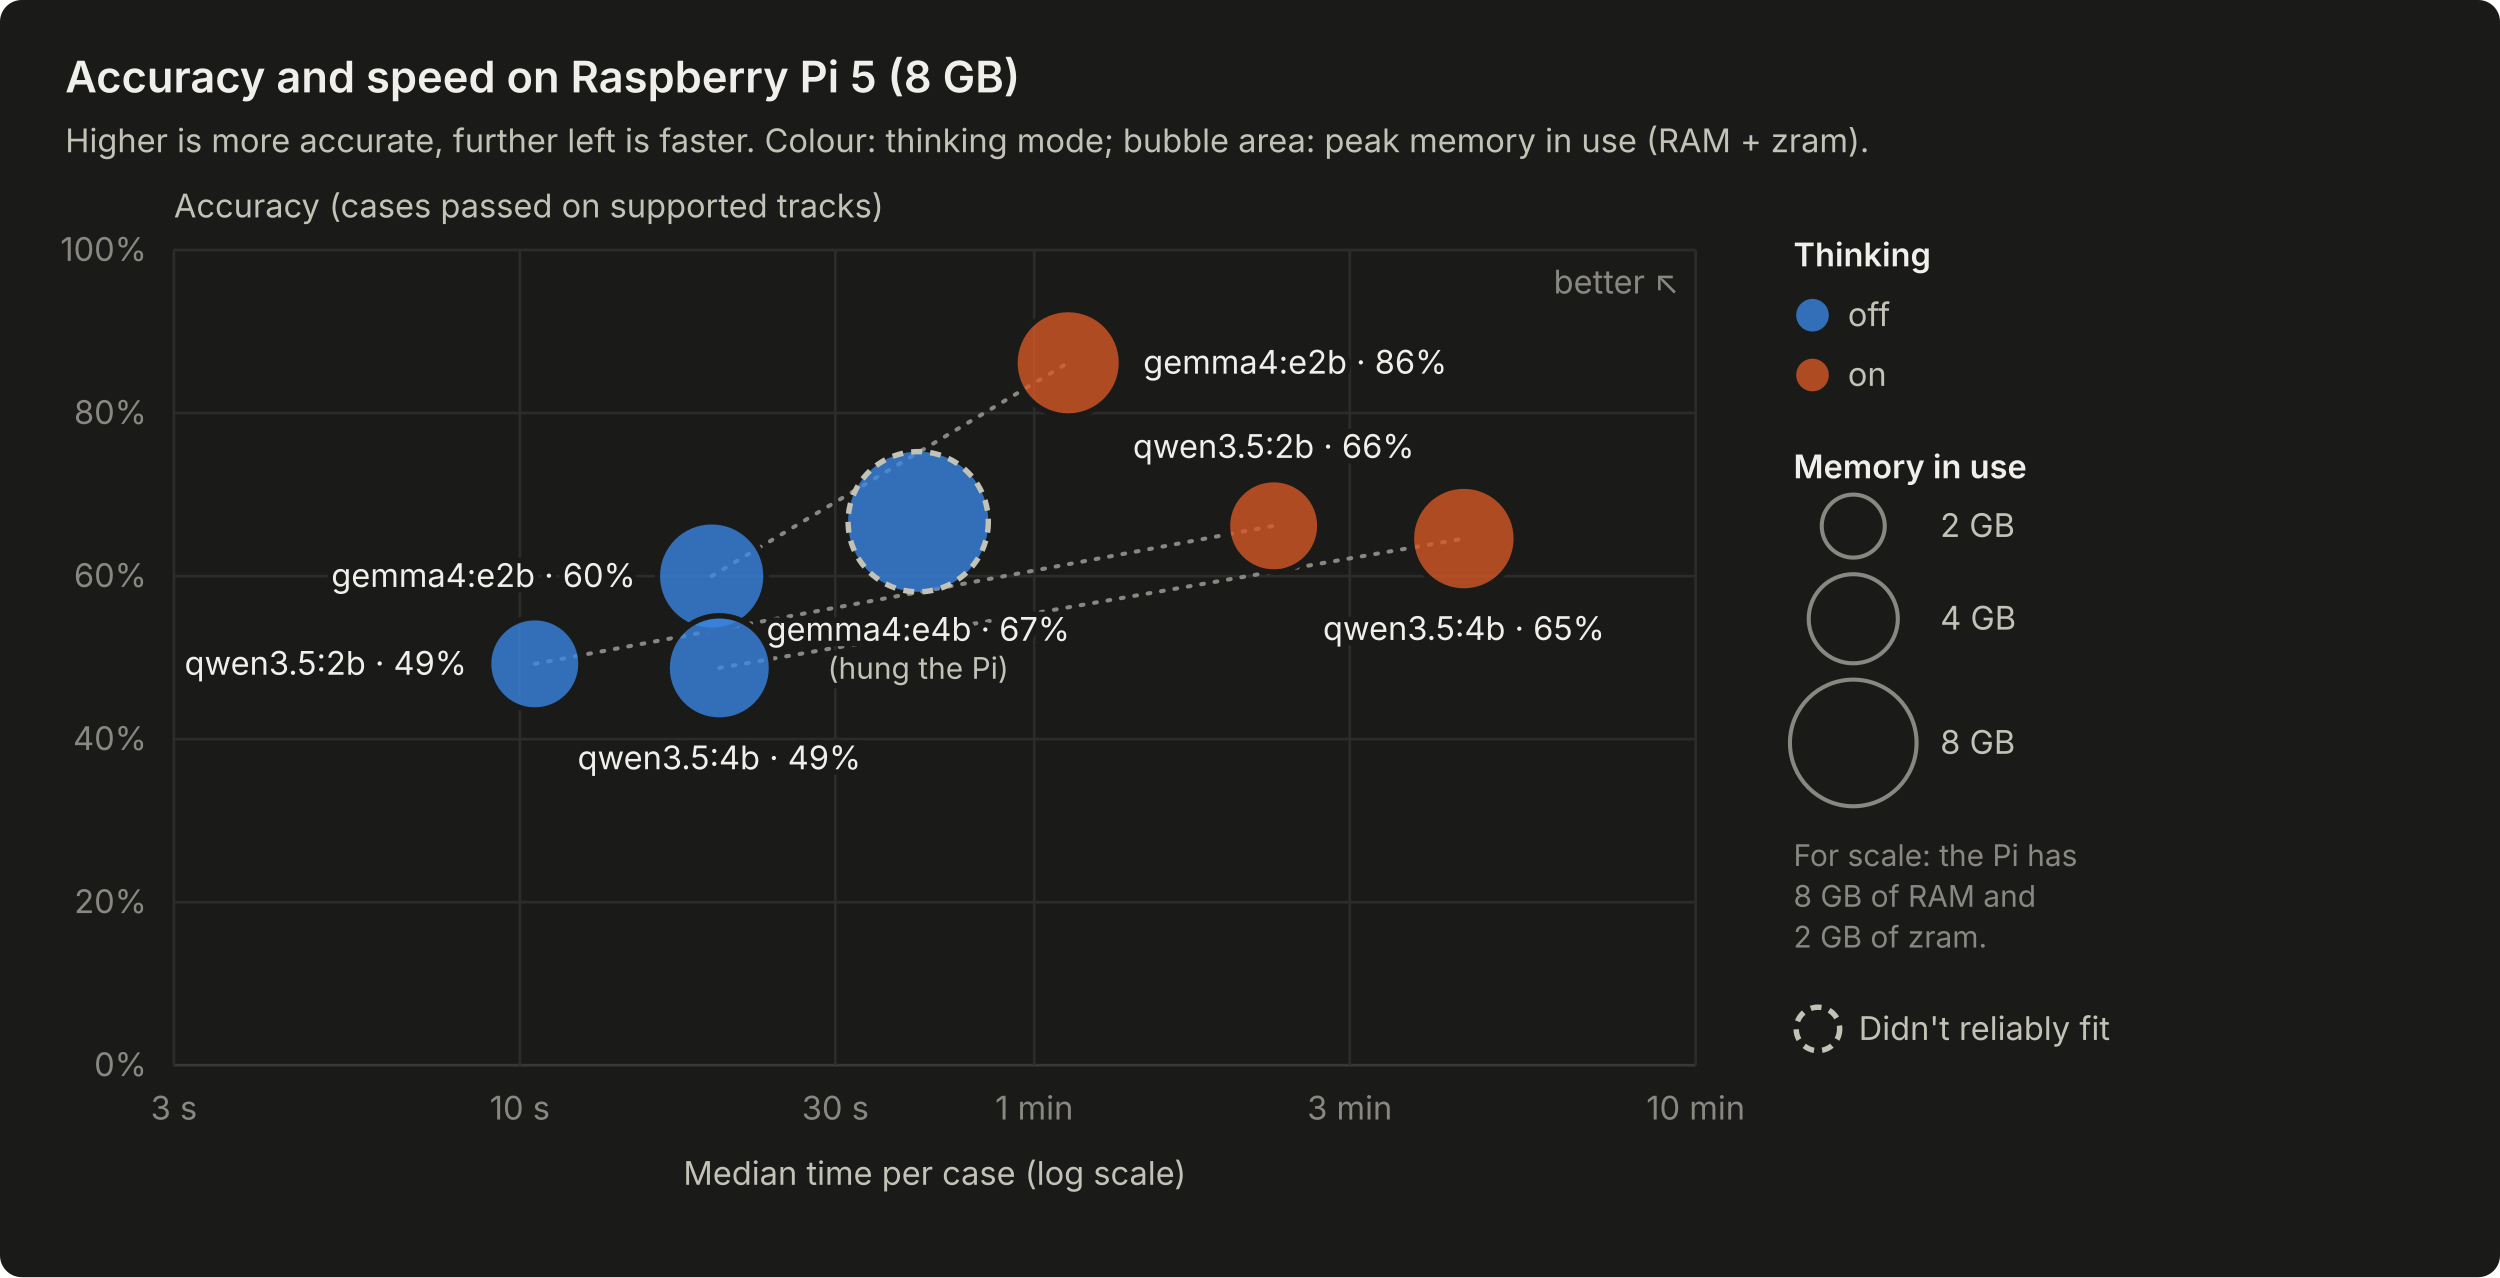
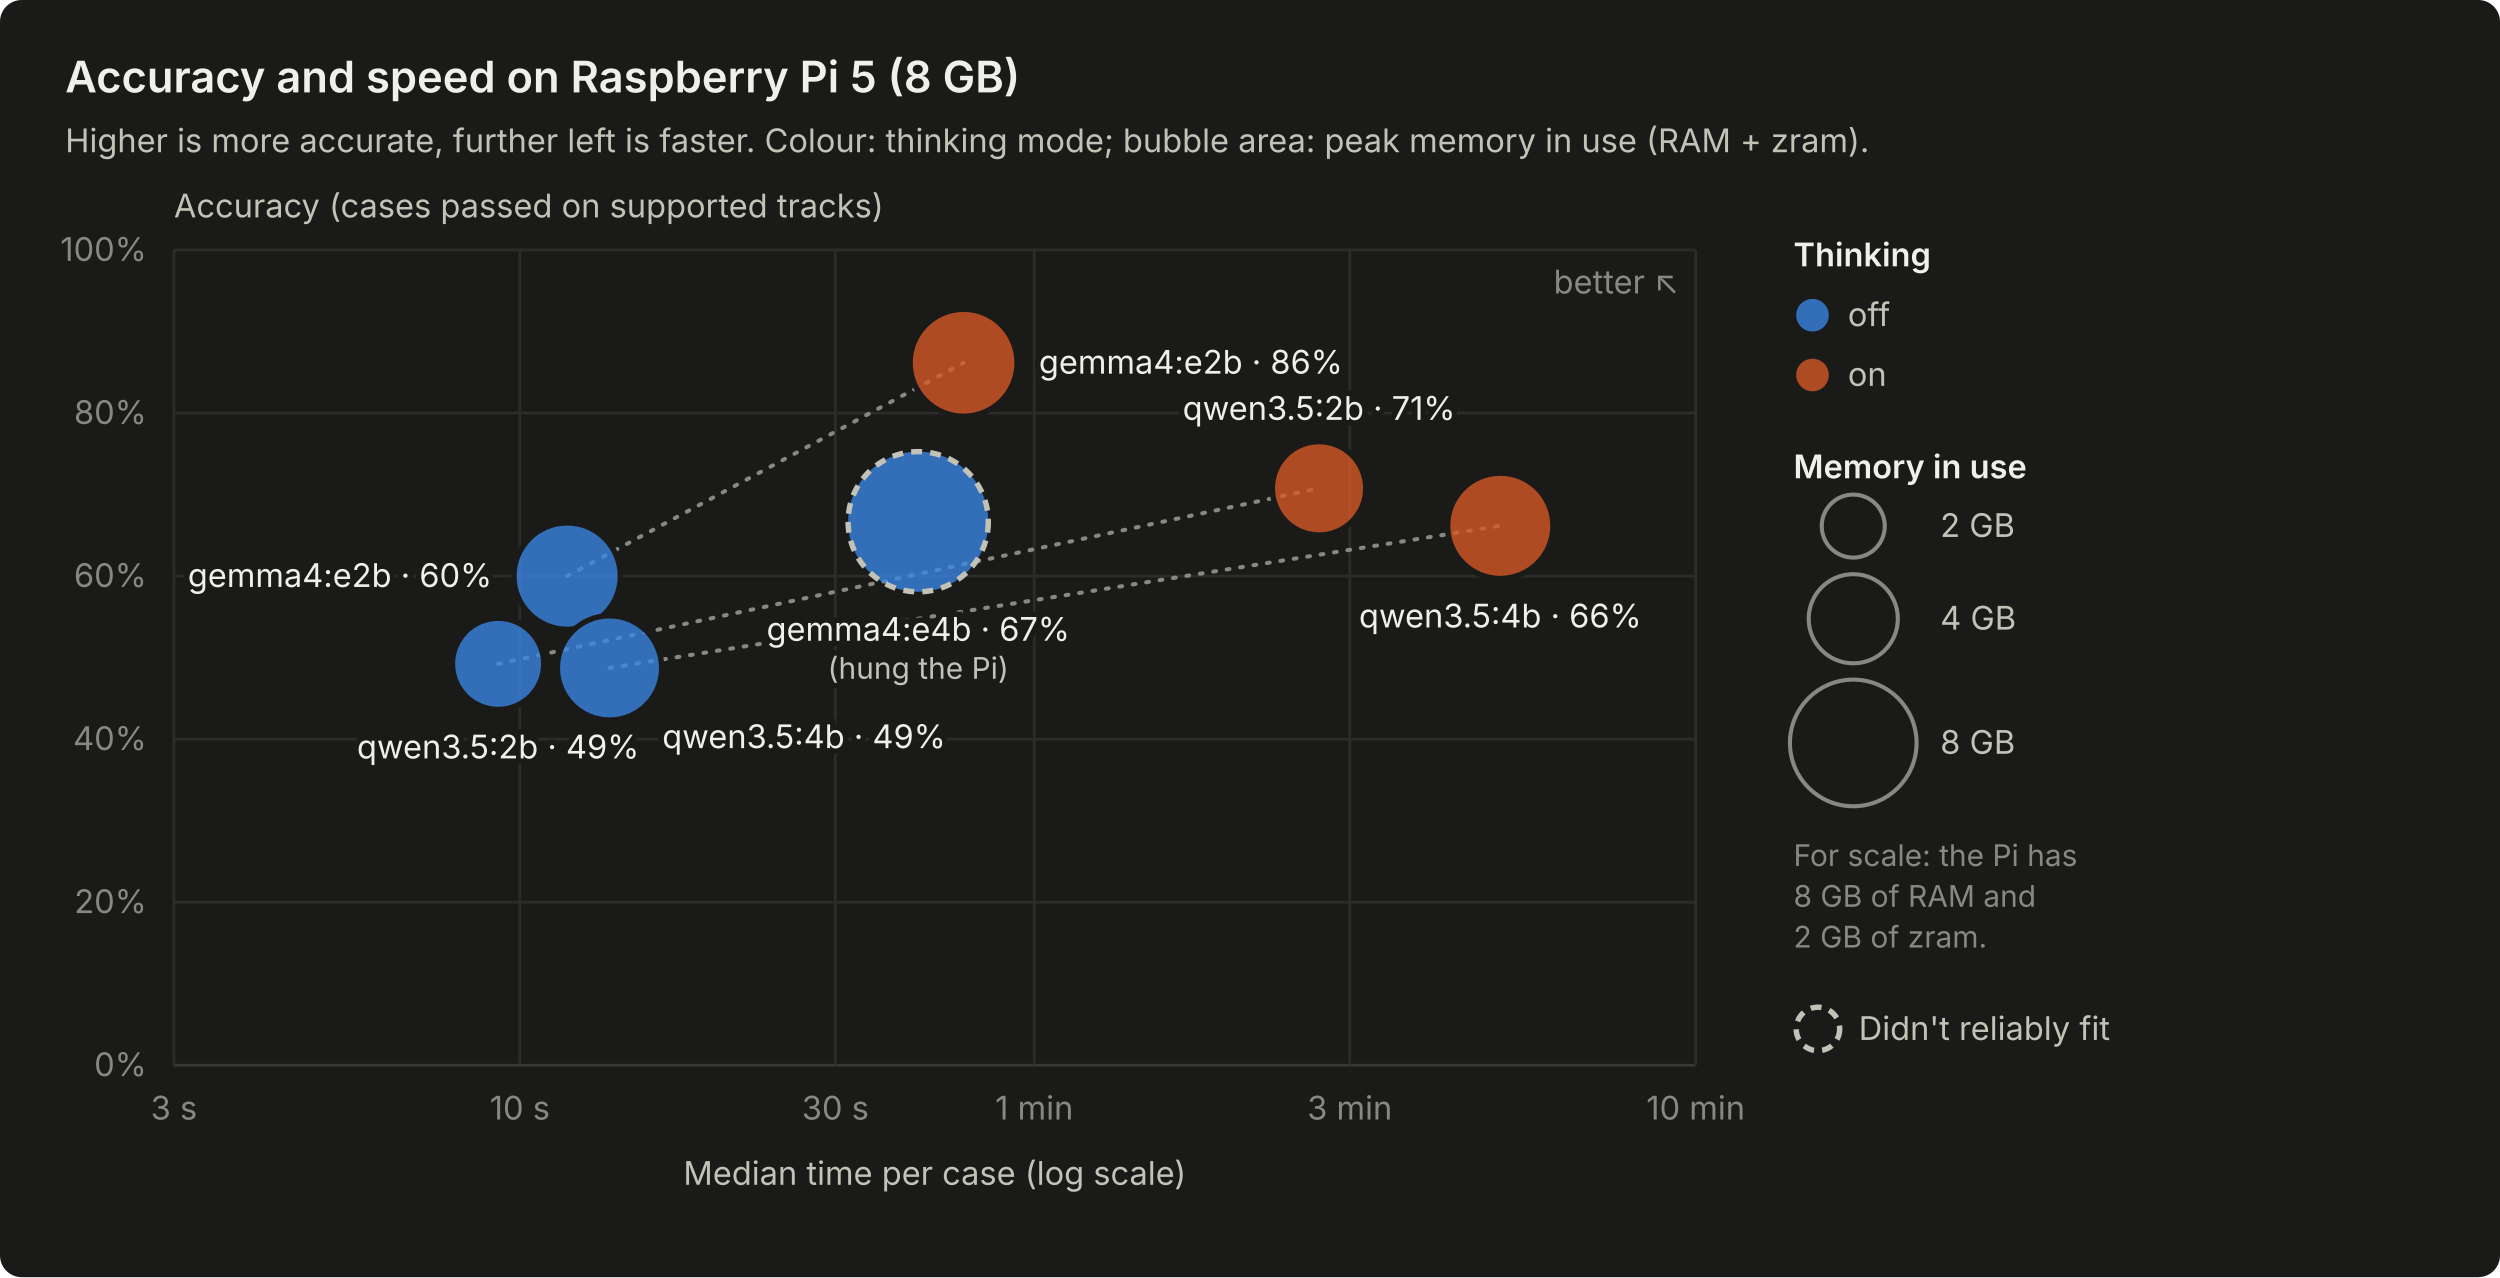
<svg xmlns="http://www.w3.org/2000/svg" width="920" height="470" viewBox="0 0 920 470" role="img" aria-label="Accuracy and speed on Raspberry Pi 5 (8 GB)">
  <rect width="920" height="470" rx="8" fill="#1a1a19" />
  <text x="24.0" y="34.0" font-size="16" font-weight="600" text-anchor="start" fill="#f0efec" font-family="system-ui, -apple-system, Segoe UI, sans-serif">Accuracy and speed on Raspberry Pi 5 (8 GB)</text>
  <text x="24.0" y="56.0" font-size="12" font-weight="normal" text-anchor="start" fill="#c3c2b7" font-family="system-ui, -apple-system, Segoe UI, sans-serif">Higher is more accurate, further left is faster. Colour: thinking mode; bubble area: peak memory in use (RAM + zram).</text>
  <line x1="64" x2="624" y1="392.0" y2="392.0" stroke="#383835" stroke-width="1" />
  <text x="54.0" y="396.0" font-size="12" font-weight="normal" text-anchor="end" fill="#898781" font-family="system-ui, -apple-system, Segoe UI, sans-serif">0%</text>
  <line x1="64" x2="624" y1="332.0" y2="332.0" stroke="#2c2c2a" stroke-width="1" />
  <text x="54.0" y="336.0" font-size="12" font-weight="normal" text-anchor="end" fill="#898781" font-family="system-ui, -apple-system, Segoe UI, sans-serif">20%</text>
  <line x1="64" x2="624" y1="272.0" y2="272.0" stroke="#2c2c2a" stroke-width="1" />
  <text x="54.0" y="276.0" font-size="12" font-weight="normal" text-anchor="end" fill="#898781" font-family="system-ui, -apple-system, Segoe UI, sans-serif">40%</text>
  <line x1="64" x2="624" y1="212.0" y2="212.0" stroke="#2c2c2a" stroke-width="1" />
  <text x="54.0" y="216.0" font-size="12" font-weight="normal" text-anchor="end" fill="#898781" font-family="system-ui, -apple-system, Segoe UI, sans-serif">60%</text>
  <line x1="64" x2="624" y1="152.0" y2="152.0" stroke="#2c2c2a" stroke-width="1" />
  <text x="54.0" y="156.0" font-size="12" font-weight="normal" text-anchor="end" fill="#898781" font-family="system-ui, -apple-system, Segoe UI, sans-serif">80%</text>
  <line x1="64" x2="624" y1="92.0" y2="92.0" stroke="#2c2c2a" stroke-width="1" />
  <text x="54.0" y="96.0" font-size="12" font-weight="normal" text-anchor="end" fill="#898781" font-family="system-ui, -apple-system, Segoe UI, sans-serif">100%</text>
  <line x1="64.0" x2="64.0" y1="92" y2="392" stroke="#2c2c2a" stroke-width="1" />
  <text x="64.0" y="412.0" font-size="12" font-weight="normal" text-anchor="middle" fill="#898781" font-family="system-ui, -apple-system, Segoe UI, sans-serif">3 s</text>
  <line x1="191.3" x2="191.3" y1="92" y2="392" stroke="#2c2c2a" stroke-width="1" />
  <text x="191.3" y="412.0" font-size="12" font-weight="normal" text-anchor="middle" fill="#898781" font-family="system-ui, -apple-system, Segoe UI, sans-serif">10 s</text>
  <line x1="307.4" x2="307.4" y1="92" y2="392" stroke="#2c2c2a" stroke-width="1" />
  <text x="307.4" y="412.0" font-size="12" font-weight="normal" text-anchor="middle" fill="#898781" font-family="system-ui, -apple-system, Segoe UI, sans-serif">30 s</text>
  <line x1="380.6" x2="380.6" y1="92" y2="392" stroke="#2c2c2a" stroke-width="1" />
  <text x="380.6" y="412.0" font-size="12" font-weight="normal" text-anchor="middle" fill="#898781" font-family="system-ui, -apple-system, Segoe UI, sans-serif">1 min</text>
  <line x1="496.7" x2="496.7" y1="92" y2="392" stroke="#2c2c2a" stroke-width="1" />
  <text x="496.7" y="412.0" font-size="12" font-weight="normal" text-anchor="middle" fill="#898781" font-family="system-ui, -apple-system, Segoe UI, sans-serif">3 min</text>
  <line x1="624.0" x2="624.0" y1="92" y2="392" stroke="#2c2c2a" stroke-width="1" />
  <text x="624.0" y="412.0" font-size="12" font-weight="normal" text-anchor="middle" fill="#898781" font-family="system-ui, -apple-system, Segoe UI, sans-serif">10 min</text>
  <text x="344.0" y="436.0" font-size="12" font-weight="normal" text-anchor="middle" fill="#c3c2b7" font-family="system-ui, -apple-system, Segoe UI, sans-serif">Median time per case (log scale)</text>
  <text x="64.0" y="80.0" font-size="12" font-weight="normal" text-anchor="start" fill="#c3c2b7" font-family="system-ui, -apple-system, Segoe UI, sans-serif">Accuracy (cases passed on supported tracks)</text>
  <text x="618.0" y="108.0" font-size="12" font-weight="normal" text-anchor="end" fill="#898781" font-family="system-ui, -apple-system, Segoe UI, sans-serif">better ↖</text>
-   <line x1="261.9" y1="212.0" x2="393.1" y2="133.5" stroke="#898781" stroke-width="1.5" stroke-dasharray="1 4" stroke-linecap="round" />
-   <line x1="196.8" y1="244.3" x2="468.7" y2="193.5" stroke="#898781" stroke-width="1.5" stroke-dasharray="1 4" stroke-linecap="round" />
-   <line x1="264.7" y1="245.8" x2="538.7" y2="198.2" stroke="#898781" stroke-width="1.5" stroke-dasharray="1 4" stroke-linecap="round" />
+   <line x1="208.7" y1="212.0" x2="354.6" y2="133.5" stroke="#898781" stroke-width="1.5" stroke-dasharray="1 4" stroke-linecap="round" />
+   <line x1="183.3" y1="244.3" x2="485.4" y2="179.7" stroke="#898781" stroke-width="1.5" stroke-dasharray="1 4" stroke-linecap="round" />
+   <line x1="224.3" y1="245.8" x2="552.1" y2="193.5" stroke="#898781" stroke-width="1.5" stroke-dasharray="1 4" stroke-linecap="round" />
  <circle cx="337.9" cy="192.0" r="25.8" fill="#3987e5" fill-opacity="0.78" stroke="#c3c2b7" stroke-width="2" stroke-dasharray="4 3" />
-   <circle cx="261.9" cy="212.0" r="20.0" fill="#3987e5" fill-opacity="0.78" stroke="#1a1a19" stroke-width="2" />
-   <circle cx="393.1" cy="133.5" r="19.6" fill="#d95926" fill-opacity="0.78" stroke="#1a1a19" stroke-width="2" />
-   <circle cx="538.7" cy="198.2" r="19.3" fill="#d95926" fill-opacity="0.78" stroke="#1a1a19" stroke-width="2" />
-   <circle cx="264.7" cy="245.8" r="19.2" fill="#3987e5" fill-opacity="0.78" stroke="#1a1a19" stroke-width="2" />
-   <circle cx="468.7" cy="193.5" r="17.0" fill="#d95926" fill-opacity="0.78" stroke="#1a1a19" stroke-width="2" />
-   <circle cx="196.8" cy="244.3" r="17.0" fill="#3987e5" fill-opacity="0.78" stroke="#1a1a19" stroke-width="2" />
-   <text x="420.7" y="137.5" font-size="12" font-weight="normal" text-anchor="start" fill="#f0efec" stroke="#1a1a19" stroke-width="4" paint-order="stroke" font-family="system-ui, -apple-system, Segoe UI, sans-serif">gemma4:e2b · 86%</text>
+   <circle cx="354.6" cy="133.5" r="19.7" fill="#d95926" fill-opacity="0.78" stroke="#1a1a19" stroke-width="2" />
+   <circle cx="208.7" cy="212.0" r="19.6" fill="#3987e5" fill-opacity="0.78" stroke="#1a1a19" stroke-width="2" />
+   <circle cx="552.1" cy="193.5" r="19.4" fill="#d95926" fill-opacity="0.78" stroke="#1a1a19" stroke-width="2" />
+   <circle cx="224.3" cy="245.8" r="19.2" fill="#3987e5" fill-opacity="0.78" stroke="#1a1a19" stroke-width="2" />
+   <circle cx="485.4" cy="179.7" r="17.2" fill="#d95926" fill-opacity="0.78" stroke="#1a1a19" stroke-width="2" />
+   <circle cx="183.3" cy="244.3" r="16.8" fill="#3987e5" fill-opacity="0.78" stroke="#1a1a19" stroke-width="2" />
+   <text x="382.3" y="137.5" font-size="12" font-weight="normal" text-anchor="start" fill="#f0efec" stroke="#1a1a19" stroke-width="4" paint-order="stroke" font-family="system-ui, -apple-system, Segoe UI, sans-serif">gemma4:e2b · 86%</text>
+   <text x="485.4" y="154.5" font-size="12" font-weight="normal" text-anchor="middle" fill="#f0efec" stroke="#1a1a19" stroke-width="4" paint-order="stroke" font-family="system-ui, -apple-system, Segoe UI, sans-serif">qwen3.5:2b · 71%</text>
  <text x="337.9" y="235.8" font-size="12" font-weight="normal" text-anchor="middle" fill="#f0efec" stroke="#1a1a19" stroke-width="4" paint-order="stroke" font-family="system-ui, -apple-system, Segoe UI, sans-serif">gemma4:e4b · 67%</text>
  <text x="337.9" y="249.8" font-size="11" font-weight="normal" text-anchor="middle" fill="#c3c2b7" stroke="#1a1a19" stroke-width="4" paint-order="stroke" font-family="system-ui, -apple-system, Segoe UI, sans-serif">(hung the Pi)</text>
-   <text x="468.7" y="168.5" font-size="12" font-weight="normal" text-anchor="middle" fill="#f0efec" stroke="#1a1a19" stroke-width="4" paint-order="stroke" font-family="system-ui, -apple-system, Segoe UI, sans-serif">qwen3.5:2b · 66%</text>
-   <text x="538.7" y="235.5" font-size="12" font-weight="normal" text-anchor="middle" fill="#f0efec" stroke="#1a1a19" stroke-width="4" paint-order="stroke" font-family="system-ui, -apple-system, Segoe UI, sans-serif">qwen3.5:4b · 65%</text>
-   <text x="233.9" y="216.0" font-size="12" font-weight="normal" text-anchor="end" fill="#f0efec" stroke="#1a1a19" stroke-width="4" paint-order="stroke" font-family="system-ui, -apple-system, Segoe UI, sans-serif">gemma4:e2b · 60%</text>
-   <text x="171.8" y="248.3" font-size="12" font-weight="normal" text-anchor="end" fill="#f0efec" stroke="#1a1a19" stroke-width="4" paint-order="stroke" font-family="system-ui, -apple-system, Segoe UI, sans-serif">qwen3.5:2b · 49%</text>
-   <text x="264.7" y="283.1" font-size="12" font-weight="normal" text-anchor="middle" fill="#f0efec" stroke="#1a1a19" stroke-width="4" paint-order="stroke" font-family="system-ui, -apple-system, Segoe UI, sans-serif">qwen3.5:4b · 49%</text>
+   <text x="552.1" y="230.9" font-size="12" font-weight="normal" text-anchor="middle" fill="#f0efec" stroke="#1a1a19" stroke-width="4" paint-order="stroke" font-family="system-ui, -apple-system, Segoe UI, sans-serif">qwen3.5:4b · 66%</text>
+   <text x="181.1" y="216.0" font-size="12" font-weight="normal" text-anchor="end" fill="#f0efec" stroke="#1a1a19" stroke-width="4" paint-order="stroke" font-family="system-ui, -apple-system, Segoe UI, sans-serif">gemma4:e2b · 60%</text>
+   <text x="183.3" y="279.1" font-size="12" font-weight="normal" text-anchor="middle" fill="#f0efec" stroke="#1a1a19" stroke-width="4" paint-order="stroke" font-family="system-ui, -apple-system, Segoe UI, sans-serif">qwen3.5:2b · 49%</text>
+   <text x="243.7" y="275.3" font-size="12" font-weight="normal" text-anchor="start" fill="#f0efec" stroke="#1a1a19" stroke-width="4" paint-order="stroke" font-family="system-ui, -apple-system, Segoe UI, sans-serif">qwen3.5:4b · 49%</text>
  <text x="660.0" y="98.0" font-size="12" font-weight="600" text-anchor="start" fill="#f0efec" font-family="system-ui, -apple-system, Segoe UI, sans-serif">Thinking</text>
  <circle cx="667" cy="116" r="6" fill="#3987e5" fill-opacity="0.78" />
  <text x="680.0" y="120.0" font-size="12" font-weight="normal" text-anchor="start" fill="#c3c2b7" font-family="system-ui, -apple-system, Segoe UI, sans-serif">off</text>
  <circle cx="667" cy="138" r="6" fill="#d95926" fill-opacity="0.78" />
  <text x="680.0" y="142.0" font-size="12" font-weight="normal" text-anchor="start" fill="#c3c2b7" font-family="system-ui, -apple-system, Segoe UI, sans-serif">on</text>
  <text x="660.0" y="176.0" font-size="12" font-weight="600" text-anchor="start" fill="#f0efec" font-family="system-ui, -apple-system, Segoe UI, sans-serif">Memory in use</text>
  <circle cx="682" cy="193.6" r="11.6" fill="none" stroke="#898781" stroke-width="1.5" />
  <text x="714.0" y="197.6" font-size="12" font-weight="normal" text-anchor="start" fill="#c3c2b7" font-family="system-ui, -apple-system, Segoe UI, sans-serif">2 GB</text>
  <circle cx="682" cy="227.7" r="16.4" fill="none" stroke="#898781" stroke-width="1.5" />
  <text x="714.0" y="231.7" font-size="12" font-weight="normal" text-anchor="start" fill="#c3c2b7" font-family="system-ui, -apple-system, Segoe UI, sans-serif">4 GB</text>
  <circle cx="682" cy="273.4" r="23.3" fill="none" stroke="#898781" stroke-width="1.5" />
  <text x="714.0" y="277.4" font-size="12" font-weight="normal" text-anchor="start" fill="#c3c2b7" font-family="system-ui, -apple-system, Segoe UI, sans-serif">8 GB</text>
  <text x="660.0" y="318.7" font-size="11" font-weight="normal" text-anchor="start" fill="#898781" font-family="system-ui, -apple-system, Segoe UI, sans-serif">For scale: the Pi has</text>
  <text x="660.0" y="333.7" font-size="11" font-weight="normal" text-anchor="start" fill="#898781" font-family="system-ui, -apple-system, Segoe UI, sans-serif">8 GB of RAM and</text>
  <text x="660.0" y="348.7" font-size="11" font-weight="normal" text-anchor="start" fill="#898781" font-family="system-ui, -apple-system, Segoe UI, sans-serif">2 GB of zram.</text>
  <circle cx="669" cy="378.653" r="8" fill="none" stroke="#c3c2b7" stroke-width="2" stroke-dasharray="4 3" />
  <text x="684.0" y="382.7" font-size="12" font-weight="normal" text-anchor="start" fill="#c3c2b7" font-family="system-ui, -apple-system, Segoe UI, sans-serif">Didn't reliably fit</text>
</svg>
